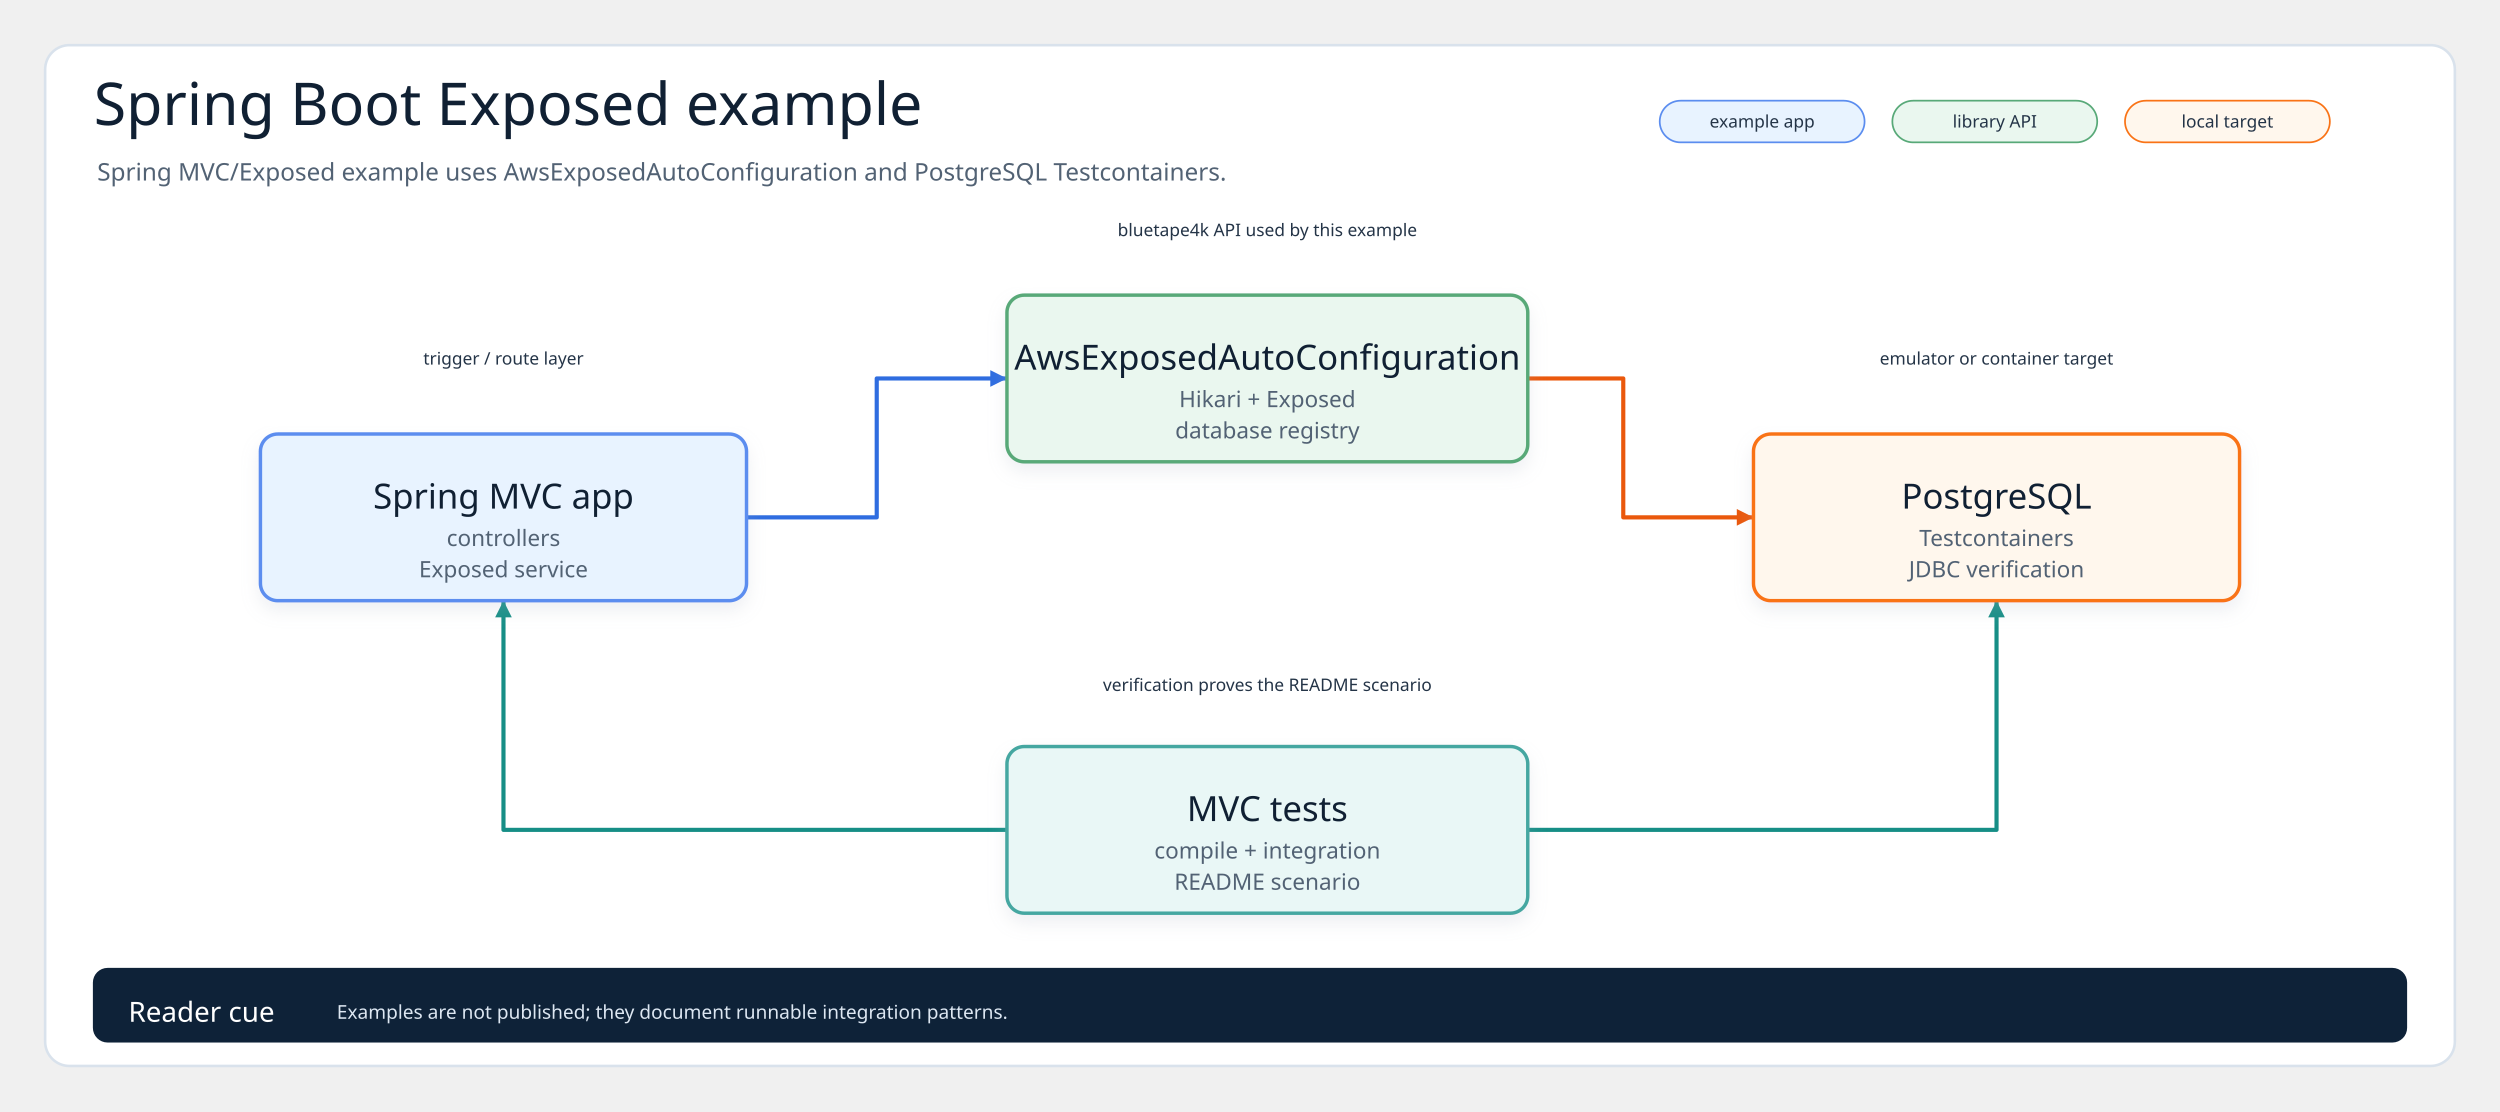
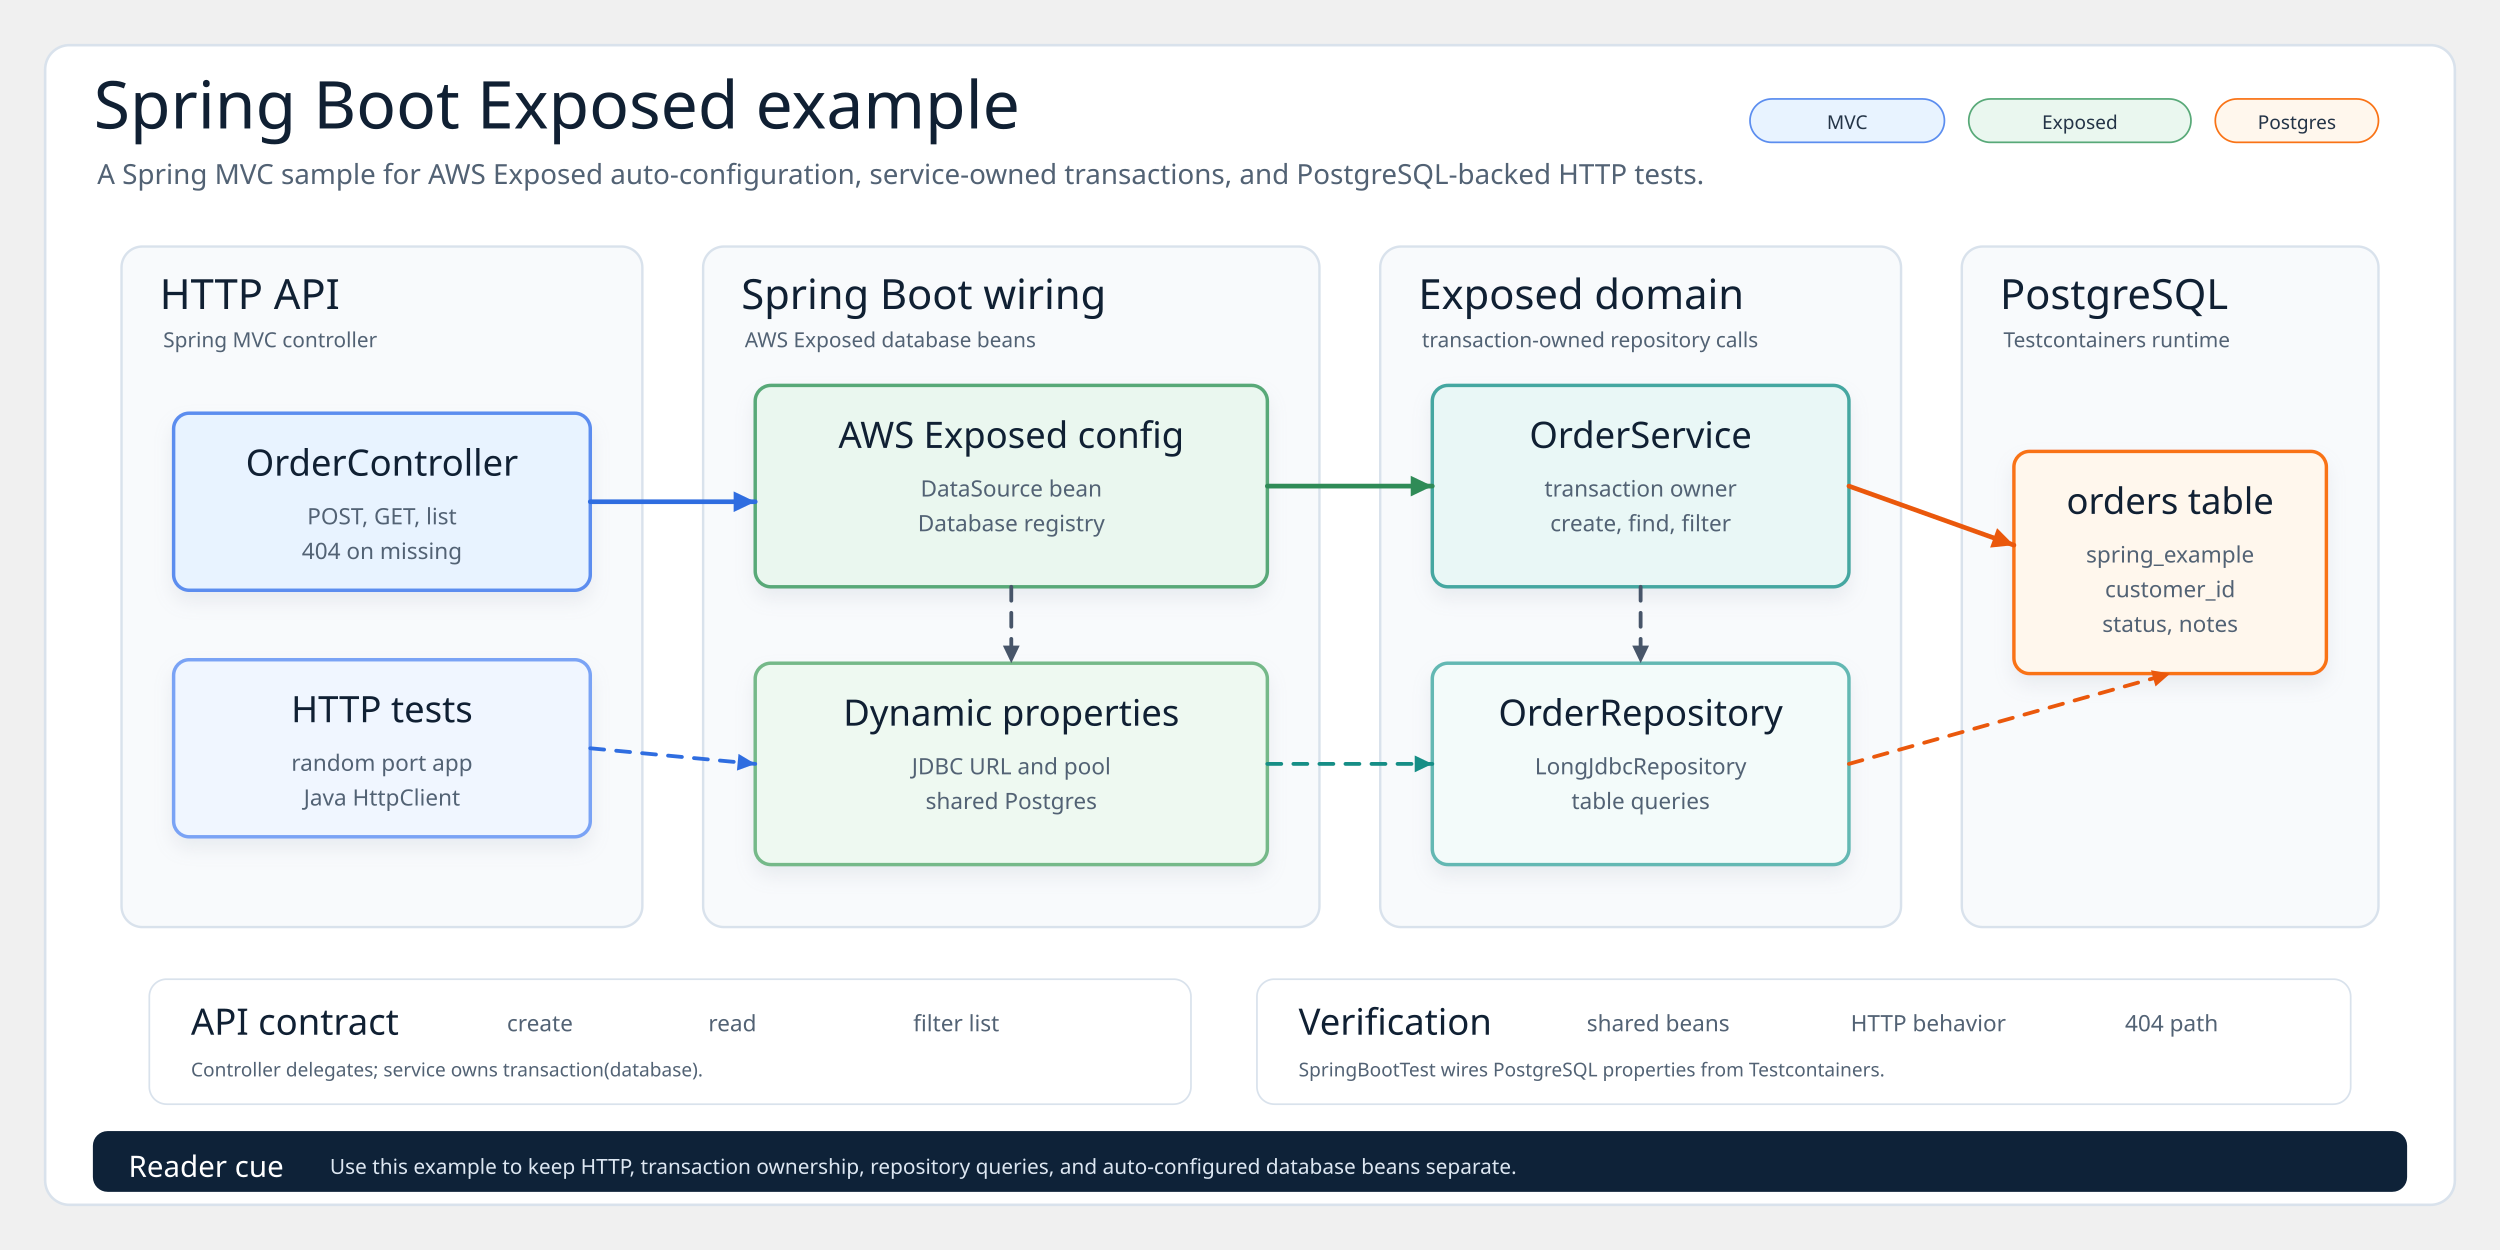
- <svg xmlns="http://www.w3.org/2000/svg" width="1440" height="640" viewBox="0 0 1440 640" role="img" aria-label="Spring Boot Exposed example">
+ <svg xmlns="http://www.w3.org/2000/svg" width="1440" height="720" viewBox="0 0 1440 720" role="img" aria-label="Spring Boot Exposed example architecture">
  <defs>
-     <filter id="shadow" x="-10%" y="-10%" width="120%" height="130%">
-       <feDropShadow dx="0" dy="5" stdDeviation="5" flood-color="#AAB7C6" flood-opacity="0.20" />
+     <filter id="shadow" x="-12%" y="-12%" width="124%" height="132%">
+       <feDropShadow dx="0" dy="6" stdDeviation="5" flood-color="#AAB7C6" flood-opacity="0.20" />
    </filter>
+     <marker id="arrow-blue" viewBox="0 0 6 6" markerWidth="6" markerHeight="6" refX="5.2" refY="3" orient="auto" markerUnits="strokeWidth">
+       <path d="M 0.6 0.8 L 5.2 3 L 0.6 5.2 Z" fill="#2F6DE0" />
+     </marker>
+     <marker id="arrow-green" viewBox="0 0 6 6" markerWidth="6" markerHeight="6" refX="5.2" refY="3" orient="auto" markerUnits="strokeWidth">
+       <path d="M 0.6 0.8 L 5.2 3 L 0.6 5.2 Z" fill="#2F8B57" />
+     </marker>
+     <marker id="arrow-teal" viewBox="0 0 6 6" markerWidth="6" markerHeight="6" refX="5.2" refY="3" orient="auto" markerUnits="strokeWidth">
+       <path d="M 0.6 0.8 L 5.2 3 L 0.6 5.2 Z" fill="#168E86" />
+     </marker>
+     <marker id="arrow-orange" viewBox="0 0 6 6" markerWidth="6" markerHeight="6" refX="5.2" refY="3" orient="auto" markerUnits="strokeWidth">
+       <path d="M 0.6 0.8 L 5.2 3 L 0.6 5.2 Z" fill="#EA580C" />
+     </marker>
+     <marker id="arrow-slate" viewBox="0 0 6 6" markerWidth="6" markerHeight="6" refX="5.2" refY="3" orient="auto" markerUnits="strokeWidth">
+       <path d="M 0.6 0.8 L 5.2 3 L 0.6 5.2 Z" fill="#475569" />
+     </marker>
  </defs>
  <style>
  svg{background:#F5F7FA}
  .frame{fill:#FFFFFF;stroke:#D9E2EC;stroke-width:1.5}
-   .title{font-family:"Architects Daughter";font-size:34px;fill:#102033}
-   .seqTitle{font-family:"Architects Daughter";font-size:44px;fill:#102033}
-   .seqSubtitle{font-family:"Comic Mono";font-size:16px;fill:#526274}
-   .seqParticipantTitle{font-family:"Architects Daughter";font-size:24px;fill:#102033}
-   .seqParticipantDetail{font-family:"Comic Mono";font-size:13px;fill:#526274}
-   .subtitle,.detail,.tiny,.label{font-family:"Comic Mono";fill:#526274}
-   .subtitle{font-size:14px}
-   .label{font-size:12px;fill:#344456}
-   .card-title{font-family:"Architects Daughter";font-size:20px;fill:#102033}
+   .title{font-family:"Architects Daughter";font-size:38px;fill:#102033}
+   .subtitle,.detail,.tiny,.chip{font-family:"Comic Mono";fill:#526274}
+   .subtitle{font-size:16px}
+   .layer-title{font-family:"Architects Daughter";font-size:24px;fill:#102033}
+   .layer-detail{font-family:"Comic Mono";font-size:12px;fill:#526274}
+   .card-title{font-family:"Architects Daughter";font-size:21px;fill:#102033}
  .detail{font-size:13px}
-   .tiny{font-size:10px}
-   .chip{font-family:"Comic Mono";font-size:10px;fill:#243447}
+   .tiny{font-size:11px}
+   .chip{font-size:11px;fill:#243447}
+   .layer{fill:#F8FAFC;stroke:#D9E2EC;stroke-width:1.4}
  .card{stroke-width:2;filter:url(#shadow)}
-   .edge{fill:none;stroke-width:2.4;stroke-linecap:round;stroke-linejoin:round}
-   .seq{fill:none;stroke-width:3;stroke-linecap:round;stroke-linejoin:round}
-   .seqReturn{fill:none;stroke-width:2.7;stroke-linecap:round;stroke-linejoin:round;stroke-dasharray:8 7}
-   .labelPill{fill:#FFFFFF;stroke:#D6E3EF;stroke-width:1.4}
-   .numberBadge{font-family:"Comic Mono";font-size:12px;fill:#FFFFFF}
-   .altBox{fill:#FFFFFF;fill-opacity:.44;stroke:#D6A441;stroke-width:1.8;stroke-dasharray:8 8}
-   .activation{stroke-width:1.4}
+   .edge{fill:none;stroke-width:2.7;stroke-linecap:round;stroke-linejoin:round}
+   .soft-edge{fill:none;stroke-width:2.2;stroke-linecap:round;stroke-linejoin:round;stroke-dasharray:8 7}
  .footer{fill:#0E2238;stroke:#0E2238}
-   .footer-title{font-family:"Architects Daughter";font-size:16px;fill:#FFFFFF}
-   .footer-detail{font-family:"Comic Mono";font-size:11px;fill:#DDE7F2}
-   .seq-line{stroke:#CBD5E1;stroke-width:1.6;stroke-dasharray:6 8}
-   .bar-label{font-family:"Architects Daughter";font-size:17px;fill:#102033}
+   .footer-title{font-family:"Architects Daughter";font-size:17px;fill:#FFFFFF}
+   .footer-detail{font-family:"Comic Mono";font-size:12px;fill:#DDE7F2}
</style>
-   <defs>
-     <marker id="arrow-blue" viewBox="0 0 5 5" markerWidth="5" markerHeight="5" refX="4.5" refY="2.5" orient="auto" markerUnits="strokeWidth">
-       <path d="M 0.5 0.5 L 4.5 2.5 L 0.5 4.5 Z" fill="#2F6DE0" />
-     </marker>
-     <marker id="arrow-green" viewBox="0 0 5 5" markerWidth="5" markerHeight="5" refX="4.5" refY="2.5" orient="auto" markerUnits="strokeWidth">
-       <path d="M 0.5 0.5 L 4.5 2.5 L 0.5 4.5 Z" fill="#2F8B57" />
-     </marker>
-     <marker id="arrow-teal" viewBox="0 0 5 5" markerWidth="5" markerHeight="5" refX="4.5" refY="2.5" orient="auto" markerUnits="strokeWidth">
-       <path d="M 0.5 0.5 L 4.5 2.5 L 0.5 4.5 Z" fill="#168E86" />
-     </marker>
-     <marker id="arrow-amber" viewBox="0 0 5 5" markerWidth="5" markerHeight="5" refX="4.5" refY="2.5" orient="auto" markerUnits="strokeWidth">
-       <path d="M 0.5 0.5 L 4.5 2.5 L 0.5 4.5 Z" fill="#B98518" />
-     </marker>
-     <marker id="arrow-rose" viewBox="0 0 5 5" markerWidth="5" markerHeight="5" refX="4.5" refY="2.5" orient="auto" markerUnits="strokeWidth">
-       <path d="M 0.5 0.5 L 4.5 2.5 L 0.5 4.5 Z" fill="#C74E68" />
-     </marker>
-     <marker id="arrow-violet" viewBox="0 0 5 5" markerWidth="5" markerHeight="5" refX="4.5" refY="2.5" orient="auto" markerUnits="strokeWidth">
-       <path d="M 0.5 0.5 L 4.5 2.5 L 0.5 4.5 Z" fill="#7255C7" />
-     </marker>
-     <marker id="arrow-orange" viewBox="0 0 5 5" markerWidth="5" markerHeight="5" refX="4.5" refY="2.5" orient="auto" markerUnits="strokeWidth">
-       <path d="M 0.5 0.5 L 4.5 2.5 L 0.5 4.5 Z" fill="#EA580C" />
-     </marker>
-     <marker id="arrow-slate" viewBox="0 0 5 5" markerWidth="5" markerHeight="5" refX="4.5" refY="2.5" orient="auto" markerUnits="strokeWidth">
-       <path d="M 0.5 0.5 L 4.5 2.5 L 0.5 4.5 Z" fill="#475569" />
-     </marker>
-   </defs>
-   <rect x="26" y="26" width="1388" height="588" rx="14" class="frame" />
-   <text class="title" x="54" y="72">Spring Boot Exposed example</text>
-   <text class="subtitle" x="56" y="104">Spring MVC/Exposed example uses AwsExposedAutoConfiguration and PostgreSQL Testcontainers.</text>
+   <rect x="26" y="26" width="1388" height="668" rx="14" class="frame" />
+   <text class="title" x="54" y="74">Spring Boot Exposed example</text>
+   <text class="subtitle" x="56" y="106">A Spring MVC sample for AWS Exposed auto-configuration, service-owned transactions, and PostgreSQL-backed HTTP tests.</text>
  <g>
-     <rect x="956" y="58" width="118" height="24" rx="12" fill="#E8F3FF" stroke="#5B8DEF" />
-     <text class="chip" x="1015.0" y="70" text-anchor="middle" dominant-baseline="middle">example app</text>
+     <rect x="1008" y="57" width="112" height="25" rx="12.5" fill="#E8F3FF" stroke="#5B8DEF" />
+     <text class="chip" x="1064" y="70.5" text-anchor="middle" dominant-baseline="middle">MVC</text>
+     <rect x="1134" y="57" width="128" height="25" rx="12.5" fill="#EAF7EF" stroke="#58A978" />
+     <text class="chip" x="1198" y="70.5" text-anchor="middle" dominant-baseline="middle">Exposed</text>
+     <rect x="1276" y="57" width="94" height="25" rx="12.5" fill="#FFF7ED" stroke="#F97316" />
+     <text class="chip" x="1323" y="70.5" text-anchor="middle" dominant-baseline="middle">Postgres</text>
  </g>
-   <g>
-     <rect x="1090" y="58" width="118" height="24" rx="12" fill="#EAF7EF" stroke="#58A978" />
-     <text class="chip" x="1149.0" y="70" text-anchor="middle" dominant-baseline="middle">library API</text>
+   <g id="layers">
+     <rect class="layer" x="70" y="142" width="300" height="392" rx="12" />
+     <text class="layer-title" x="92" y="178">HTTP API</text>
+     <text class="layer-detail" x="94" y="200">Spring MVC controller</text>
+     <rect class="layer" x="405" y="142" width="355" height="392" rx="12" />
+     <text class="layer-title" x="427" y="178">Spring Boot wiring</text>
+     <text class="layer-detail" x="429" y="200">AWS Exposed database beans</text>
+     <rect class="layer" x="795" y="142" width="300" height="392" rx="12" />
+     <text class="layer-title" x="817" y="178">Exposed domain</text>
+     <text class="layer-detail" x="819" y="200">transaction-owned repository calls</text>
+     <rect class="layer" x="1130" y="142" width="240" height="392" rx="12" />
+     <text class="layer-title" x="1152" y="178">PostgreSQL</text>
+     <text class="layer-detail" x="1154" y="200">Testcontainers runtime</text>
  </g>
-   <g>
-     <rect x="1224" y="58" width="118" height="24" rx="12" fill="#FFF7ED" stroke="#F97316" />
-     <text class="chip" x="1283.0" y="70" text-anchor="middle" dominant-baseline="middle">local target</text>
+   <g id="cards">
+     <rect class="card" x="100" y="238" width="240" height="102" rx="9" fill="#E8F3FF" stroke="#5B8DEF" />
+     <text class="card-title" x="220" y="274" text-anchor="middle">OrderController</text>
+     <text class="detail" x="220" y="302" text-anchor="middle">POST, GET, list</text>
+     <text class="detail" x="220" y="322" text-anchor="middle">404 on missing</text>
+     <rect class="card" x="100" y="380" width="240" height="102" rx="9" fill="#F0F6FF" stroke="#7AA3F5" />
+     <text class="card-title" x="220" y="416" text-anchor="middle">HTTP tests</text>
+     <text class="detail" x="220" y="444" text-anchor="middle">random port app</text>
+     <text class="detail" x="220" y="464" text-anchor="middle">Java HttpClient</text>
+     <rect class="card" x="435" y="222" width="295" height="116" rx="9" fill="#EAF7EF" stroke="#58A978" />
+     <text class="card-title" x="582.5" y="258" text-anchor="middle">AWS Exposed config</text>
+     <text class="detail" x="582.5" y="286" text-anchor="middle">DataSource bean</text>
+     <text class="detail" x="582.5" y="306" text-anchor="middle">Database registry</text>
+     <rect class="card" x="435" y="382" width="295" height="116" rx="9" fill="#EEF9F1" stroke="#75B989" />
+     <text class="card-title" x="582.5" y="418" text-anchor="middle">Dynamic properties</text>
+     <text class="detail" x="582.5" y="446" text-anchor="middle">JDBC URL and pool</text>
+     <text class="detail" x="582.5" y="466" text-anchor="middle">shared Postgres</text>
+     <rect class="card" x="825" y="222" width="240" height="116" rx="9" fill="#E9F7F6" stroke="#45A7A1" />
+     <text class="card-title" x="945" y="258" text-anchor="middle">OrderService</text>
+     <text class="detail" x="945" y="286" text-anchor="middle">transaction owner</text>
+     <text class="detail" x="945" y="306" text-anchor="middle">create, find, filter</text>
+     <rect class="card" x="825" y="382" width="240" height="116" rx="9" fill="#F3FBFA" stroke="#63B8B3" />
+     <text class="card-title" x="945" y="418" text-anchor="middle">OrderRepository</text>
+     <text class="detail" x="945" y="446" text-anchor="middle">LongJdbcRepository</text>
+     <text class="detail" x="945" y="466" text-anchor="middle">table queries</text>
+     <rect class="card" x="1160" y="260" width="180" height="128" rx="9" fill="#FFF7ED" stroke="#F97316" />
+     <text class="card-title" x="1250" y="296" text-anchor="middle">orders table</text>
+     <text class="detail" x="1250" y="324" text-anchor="middle">spring_example</text>
+     <text class="detail" x="1250" y="344" text-anchor="middle">customer_id</text>
+     <text class="detail" x="1250" y="364" text-anchor="middle">status, notes</text>
  </g>
-   <text class="chip" x="290" y="210" text-anchor="middle">trigger / route layer</text>
-   <text class="chip" x="730" y="136" text-anchor="middle">bluetape4k API used by this example</text>
-   <text class="chip" x="1150" y="210" text-anchor="middle">emulator or container target</text>
-   <text class="chip" x="730" y="398" text-anchor="middle">verification proves the README scenario</text>
-   <g id="routes">
-     <path class="edge" d="M 430.0 298.0 L 505.0 298.0 L 505.0 218.0 L 580.0 218.0" stroke="#2F6DE0" marker-end="url(#arrow-blue)" />
-     <path class="edge" d="M 880.0 218.0 L 935.0 218.0 L 935.0 298.0 L 1010.0 298.0" stroke="#EA580C" marker-end="url(#arrow-orange)" />
-     <path class="edge" d="M 580.0 478.0 L 290.0 478.0 L 290.0 346.0" stroke="#168E86" marker-end="url(#arrow-teal)" />
-     <path class="edge" d="M 880.0 478.0 L 1150.0 478.0 L 1150.0 346.0" stroke="#168E86" marker-end="url(#arrow-teal)" />
+   <g id="connections">
+     <path class="edge" d="M 340 289 L 435 289" stroke="#2F6DE0" marker-end="url(#arrow-blue)" />
+     <path class="edge" d="M 730 280 L 825 280" stroke="#2F8B57" marker-end="url(#arrow-green)" />
+     <path class="edge" d="M 1065 280 L 1160 314" stroke="#EA580C" marker-end="url(#arrow-orange)" />
+     <path class="soft-edge" d="M 582.5 338 L 582.5 382" stroke="#475569" marker-end="url(#arrow-slate)" />
+     <path class="soft-edge" d="M 945 338 L 945 382" stroke="#475569" marker-end="url(#arrow-slate)" />
+     <path class="soft-edge" d="M 340 431 L 435 440" stroke="#2F6DE0" marker-end="url(#arrow-blue)" />
+     <path class="soft-edge" d="M 730 440 L 825 440" stroke="#168E86" marker-end="url(#arrow-teal)" />
+     <path class="soft-edge" d="M 1065 440 L 1250 388" stroke="#EA580C" marker-end="url(#arrow-orange)" />
  </g>
-   <g id="route">
-     <rect class="card" x="150.0" y="250.0" width="280.0" height="96.0" rx="10" fill="#E8F3FF" stroke="#5B8DEF" />
-     <text class="card-title" x="290.0" y="286.0" text-anchor="middle" dominant-baseline="middle">Spring MVC app</text>
-     <text class="detail" x="290.0" y="310.0" text-anchor="middle" dominant-baseline="middle">controllers</text>
-     <text class="detail" x="290.0" y="328.0" text-anchor="middle" dominant-baseline="middle">Exposed service</text>
+   <g id="route-table">
+     <rect x="86" y="564" width="600" height="72" rx="10" fill="#FFFFFF" stroke="#D9E2EC" />
+     <text class="card-title" x="110" y="596">API contract</text>
+     <text class="detail" x="292" y="594">create</text>
+     <text class="detail" x="408" y="594">read</text>
+     <text class="detail" x="526" y="594">filter list</text>
+     <text class="tiny" x="110" y="620">Controller delegates; service owns transaction(database).</text>
+     <rect x="724" y="564" width="630" height="72" rx="10" fill="#FFFFFF" stroke="#D9E2EC" />
+     <text class="card-title" x="748" y="596">Verification</text>
+     <text class="detail" x="914" y="594">shared beans</text>
+     <text class="detail" x="1066" y="594">HTTP behavior</text>
+     <text class="detail" x="1224" y="594">404 path</text>
+     <text class="tiny" x="748" y="620">SpringBootTest wires PostgreSQL properties from Testcontainers.</text>
  </g>
-   <g id="module">
-     <rect class="card" x="580.0" y="170.0" width="300.0" height="96.0" rx="10" fill="#EAF7EF" stroke="#58A978" />
-     <text class="card-title" x="730.0" y="206.0" text-anchor="middle" dominant-baseline="middle">AwsExposedAutoConfiguration</text>
-     <text class="detail" x="730.0" y="230.0" text-anchor="middle" dominant-baseline="middle">Hikari + Exposed</text>
-     <text class="detail" x="730.0" y="248.0" text-anchor="middle" dominant-baseline="middle">database registry</text>
-   </g>
-   <g id="service">
-     <rect class="card" x="1010.0" y="250.0" width="280.0" height="96.0" rx="10" fill="#FFF7ED" stroke="#F97316" />
-     <text class="card-title" x="1150.0" y="286.0" text-anchor="middle" dominant-baseline="middle">PostgreSQL</text>
-     <text class="detail" x="1150.0" y="310.0" text-anchor="middle" dominant-baseline="middle">Testcontainers</text>
-     <text class="detail" x="1150.0" y="328.0" text-anchor="middle" dominant-baseline="middle">JDBC verification</text>
-   </g>
-   <g id="tests">
-     <rect class="card" x="580.0" y="430.0" width="300.0" height="96.0" rx="10" fill="#E9F7F6" stroke="#45A7A1" />
-     <text class="card-title" x="730.0" y="466.0" text-anchor="middle" dominant-baseline="middle">MVC tests</text>
-     <text class="detail" x="730.0" y="490.0" text-anchor="middle" dominant-baseline="middle">compile + integration</text>
-     <text class="detail" x="730.0" y="508.0" text-anchor="middle" dominant-baseline="middle">README scenario</text>
-   </g>
-   <rect class="footer" x="54" y="558" width="1332" height="42" rx="8" />
-   <text class="footer-title" x="74" y="583" dominant-baseline="middle">Reader cue</text>
-   <text class="footer-detail" x="194" y="583" dominant-baseline="middle">Examples are not published; they document runnable integration patterns.</text>
+   <rect class="footer" x="54" y="652" width="1332" height="34" rx="8" />
+   <text class="footer-title" x="74" y="672" dominant-baseline="middle">Reader cue</text>
+   <text class="footer-detail" x="190" y="672" dominant-baseline="middle">Use this example to keep HTTP, transaction ownership, repository queries, and auto-configured database beans separate.</text>
</svg>
